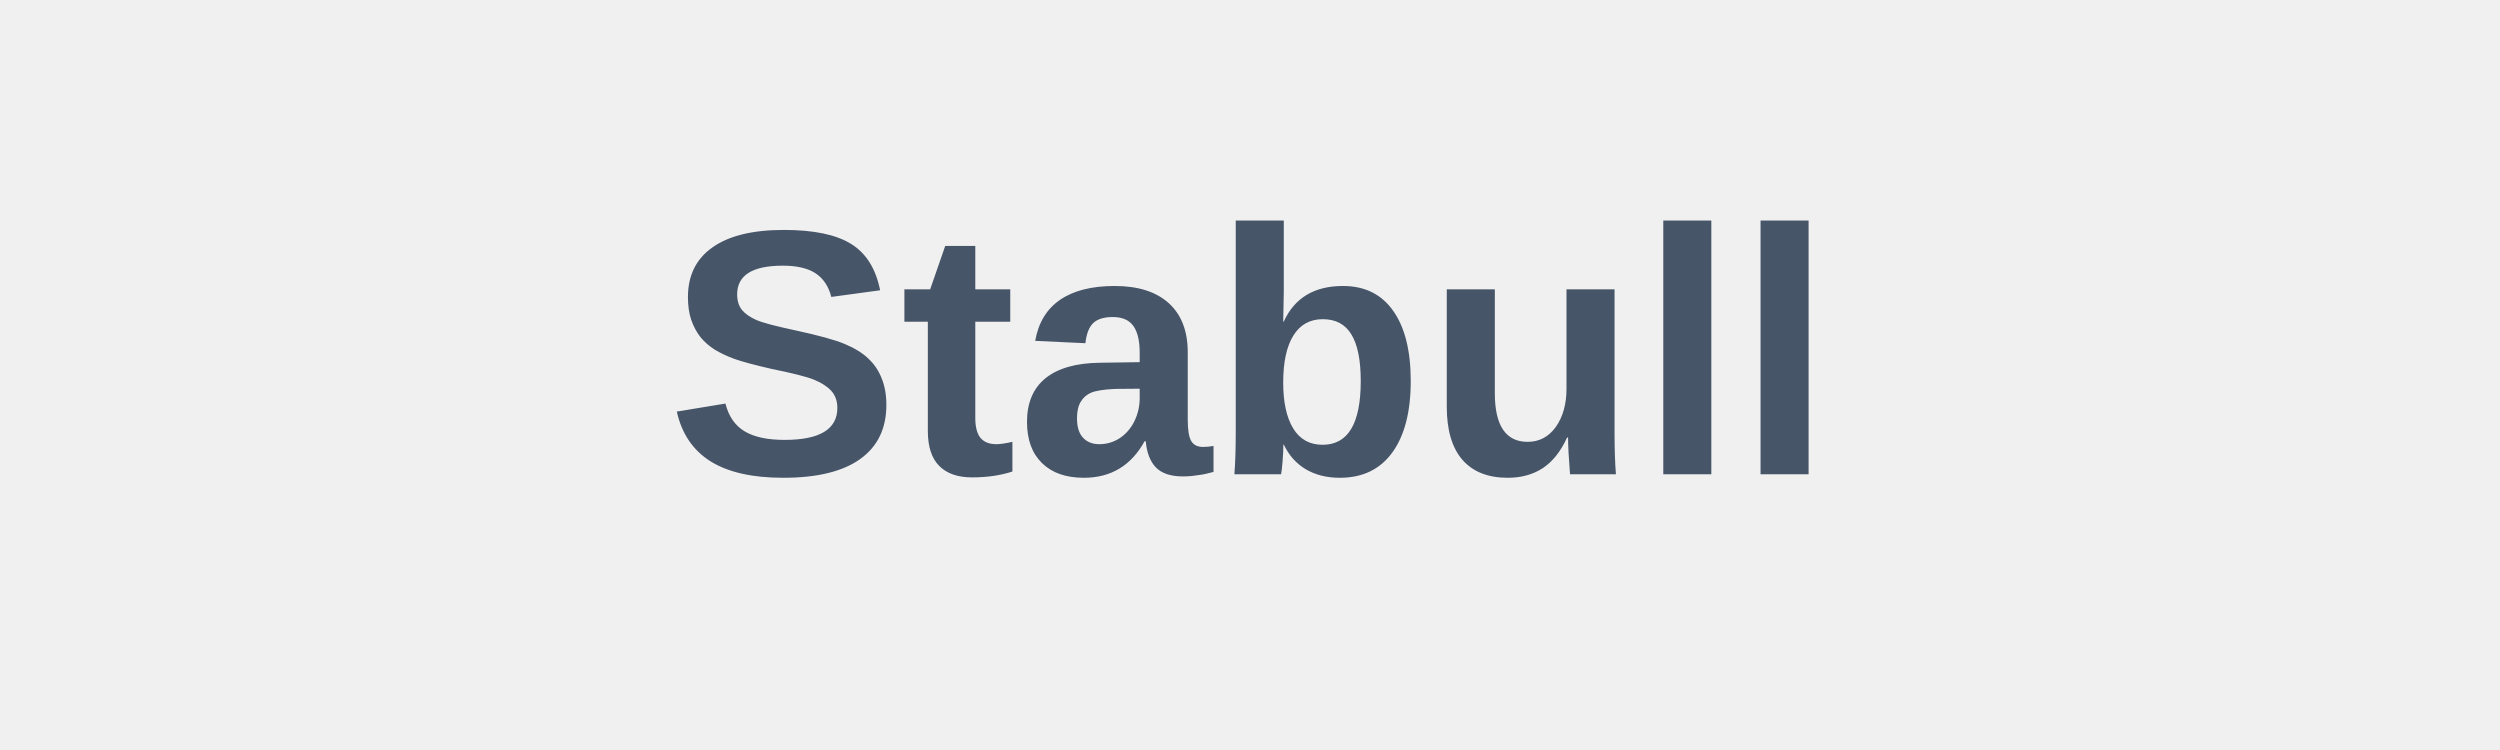
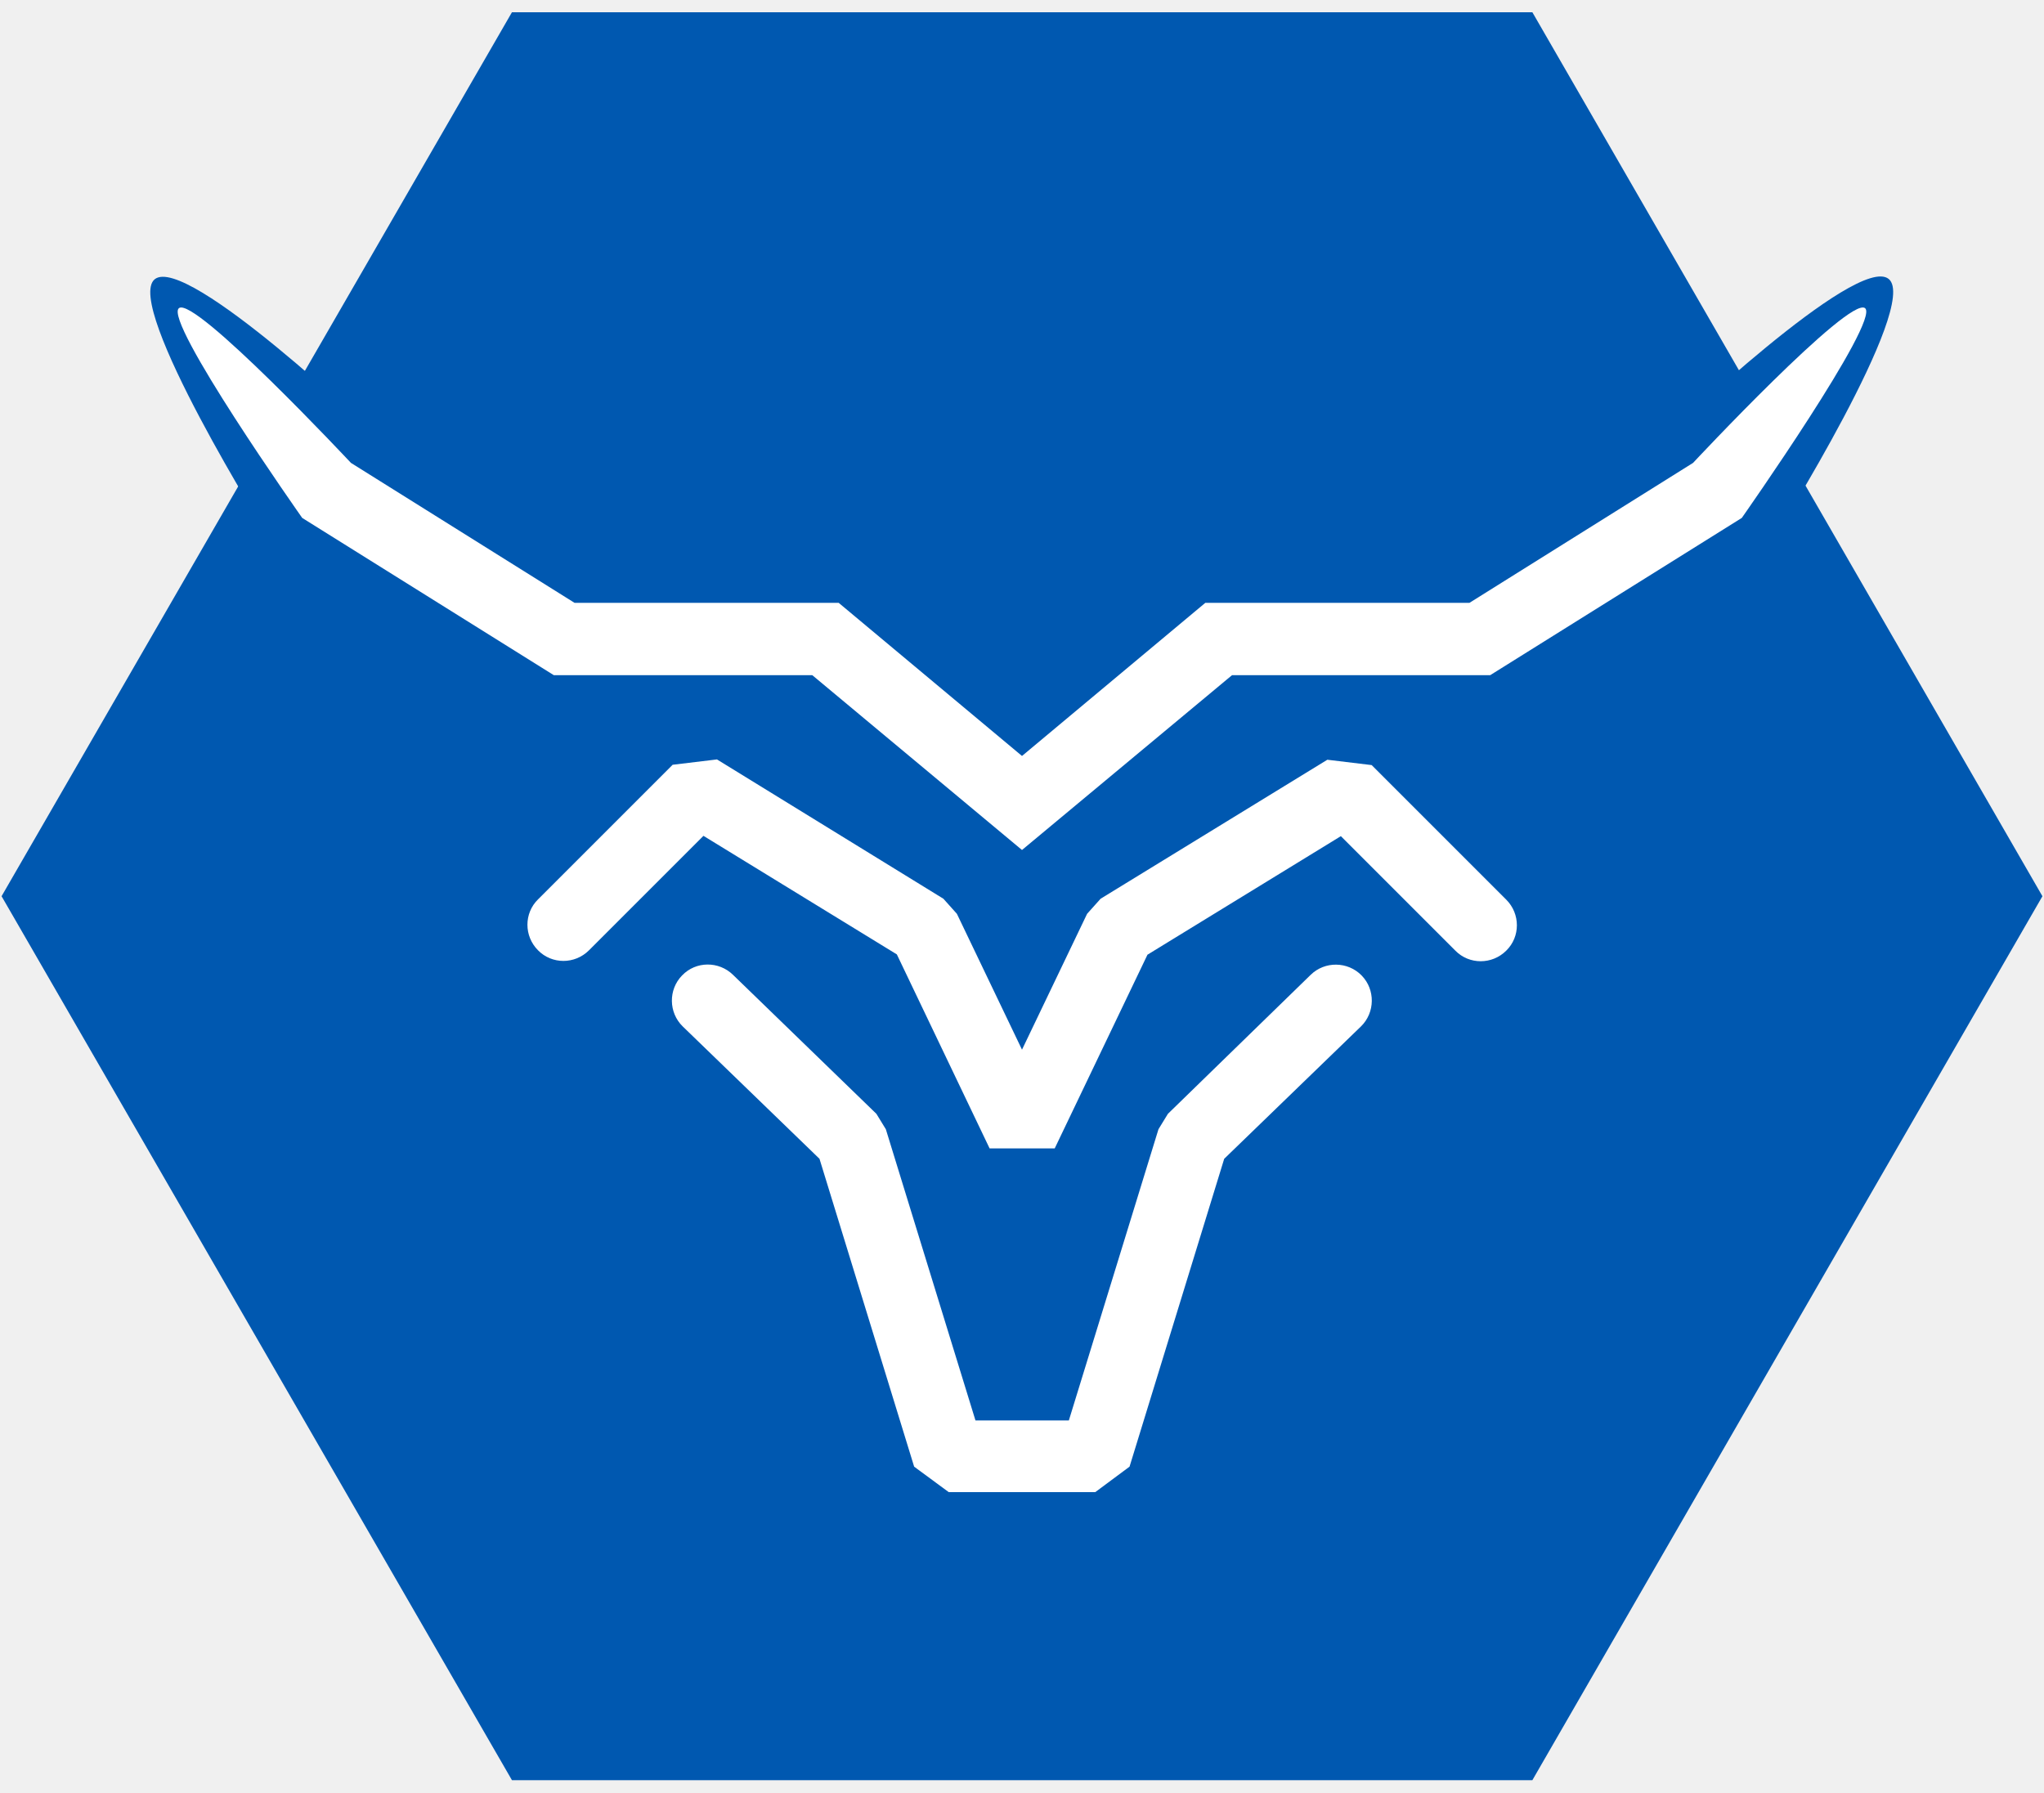
- <svg xmlns="http://www.w3.org/2000/svg" viewBox="0 0 200 60">
-   <text x="50%" y="50%" dominant-baseline="middle" text-anchor="middle" font-family="Arial, sans-serif" font-weight="bold" font-size="28" fill="#475569">Stabull</text>
+ <svg xmlns="http://www.w3.org/2000/svg" version="1.1" id="Layer_1" x="0px" y="0px" width="65px" height="57px" viewBox="0 0 65 57" enable-background="new 0 0 65 57" xml:space="preserve">
+   <g>
+     <g>
+       <polygon fill="#0058B0" points="48.73,0.39 16.28,0.39 0.05,28.5 16.28,56.61 48.73,56.61 64.95,28.5   " />
+       <g>
+         <g>
+           <path fill="#0058B0" d="M32.5,27.89c-0.54,0-1.07-0.18-1.51-0.54l-5.6-4.67h-7.45c-0.44,0-0.87-0.13-1.25-0.36l-7.56-4.72      c-0.22-0.14-0.42-0.31-0.58-0.51c0,0-4.63-7.39-3.63-8.21c1.01-0.81,7.03,4.95,7.03,4.95l6.65,4.16h7.63      c0.55,0,1.08,0.19,1.51,0.54l4.75,3.96l4.75-3.96c0.42-0.35,0.95-0.54,1.51-0.54h7.63l6.65-4.17c0,0,6.02-5.76,7.03-4.95      c1.01,0.82-3.63,8.21-3.63,8.21c-0.16,0.2-0.36,0.37-0.58,0.51l-7.56,4.72c-0.37,0.24-0.81,0.36-1.25,0.36h-7.45l-5.6,4.67      C33.57,27.71,33.04,27.89,32.5,27.89z" />
+         </g>
+       </g>
+       <g>
+         <g>
+           <path fill="#FFFFFF" d="M32.5,27.03l-6.67-5.56h-8.22l-8-5c0,0-4.42-6.27-3.92-6.67c0.49-0.4,5.47,4.92,5.47,4.92l7.11,4.45h8.4      l5.83,4.87l5.83-4.87h8.4l7.11-4.45c0,0,4.97-5.32,5.47-4.92c0.49,0.4-3.92,6.67-3.92,6.67l-8,5h-8.21L32.5,27.03z" />
+         </g>
+         <g>
+           <path fill="#FFFFFF" d="M33.54,36.52h-2.07l-2.95-6.17l-6.15-3.77l-3.64,3.64c-0.45,0.45-1.18,0.45-1.62,0      c-0.45-0.45-0.45-1.18,0-1.62l4.28-4.28l1.41-0.17L30,28.58l0.43,0.48l2.07,4.32l2.07-4.32l0.43-0.48l7.21-4.42l1.41,0.17      l4.28,4.28c0.45,0.45,0.45,1.18,0,1.62c-0.45,0.45-1.18,0.45-1.62,0l-3.64-3.64l-6.15,3.77L33.54,36.52z" />
+         </g>
+         <g>
+           <path fill="#FFFFFF" d="M34.83,47.45h-4.66l-1.1-0.81l-3.01-9.79l-4.35-4.21c-0.45-0.44-0.46-1.17-0.02-1.62      c0.44-0.46,1.17-0.46,1.62-0.02l4.56,4.42l0.3,0.49l2.85,9.26h2.97l2.85-9.26l0.3-0.49L41.68,31c0.45-0.44,1.18-0.43,1.62,0.02      s0.43,1.18-0.02,1.62l-4.35,4.21l-3.01,9.79L34.83,47.45z" />
+         </g>
+       </g>
+     </g>
+   </g>
</svg>
